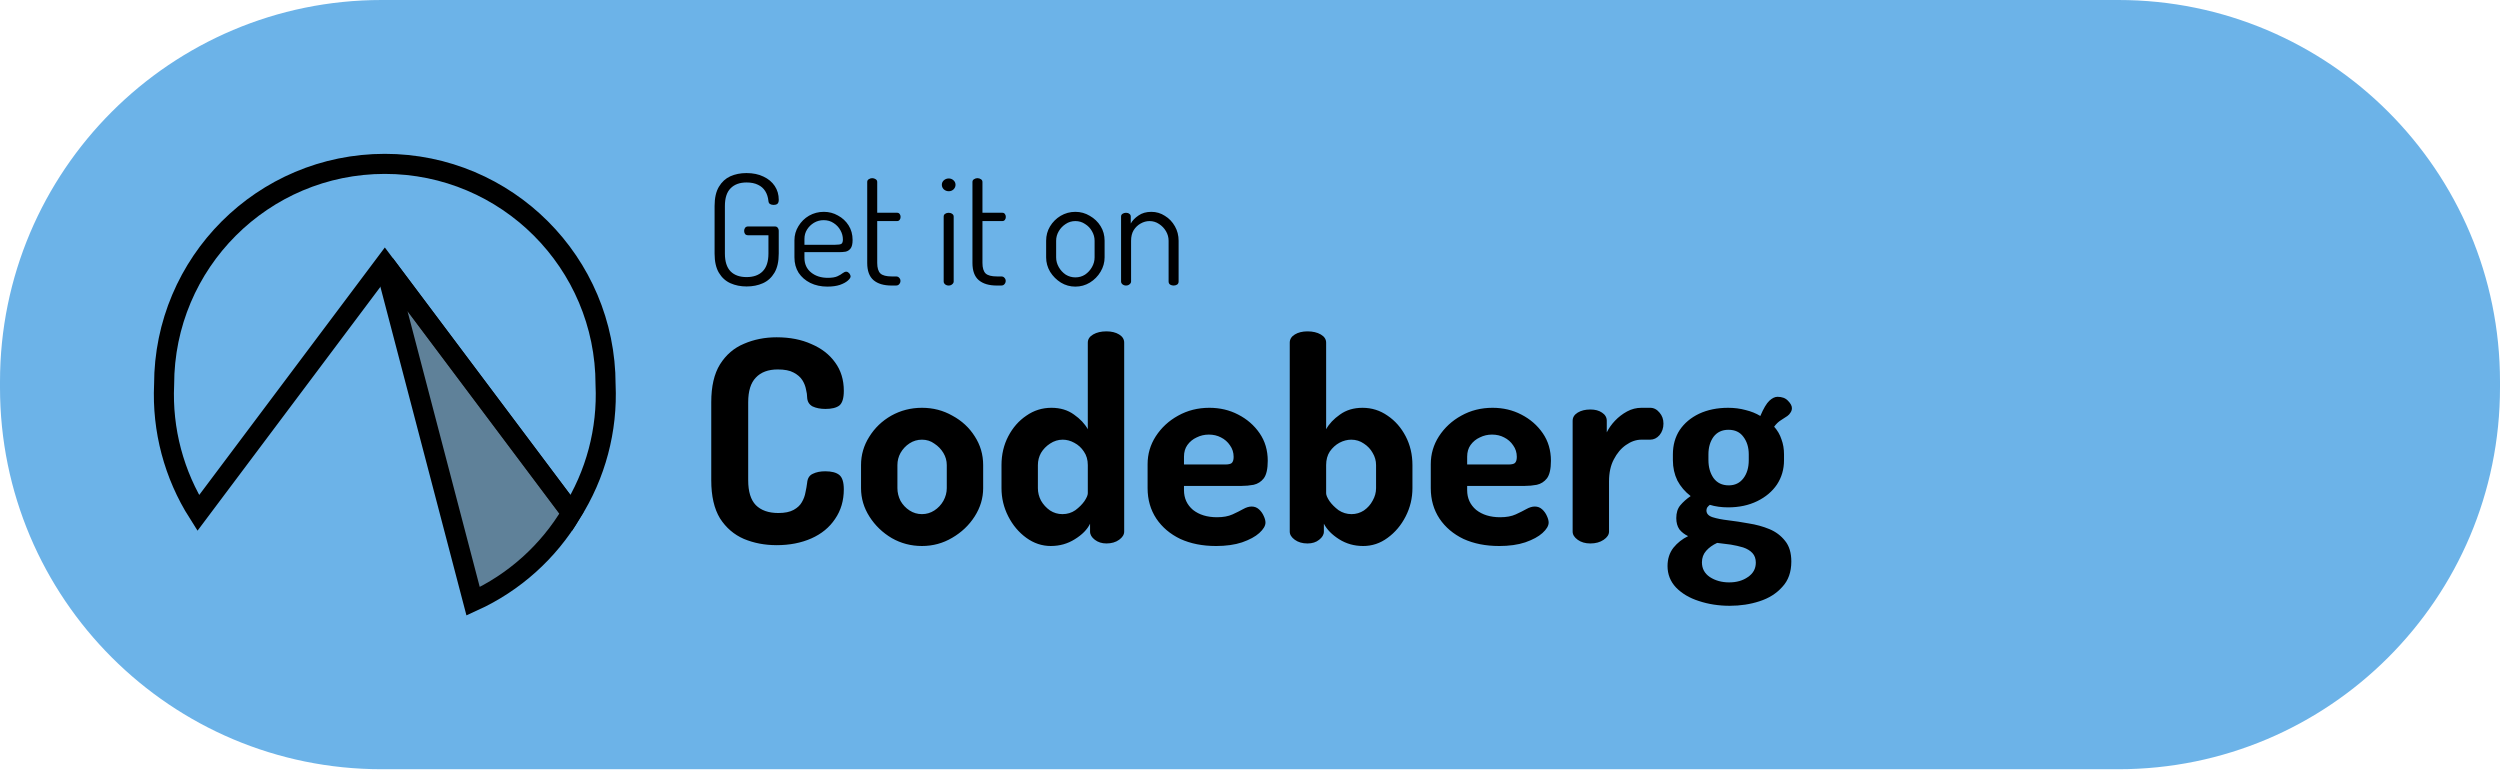
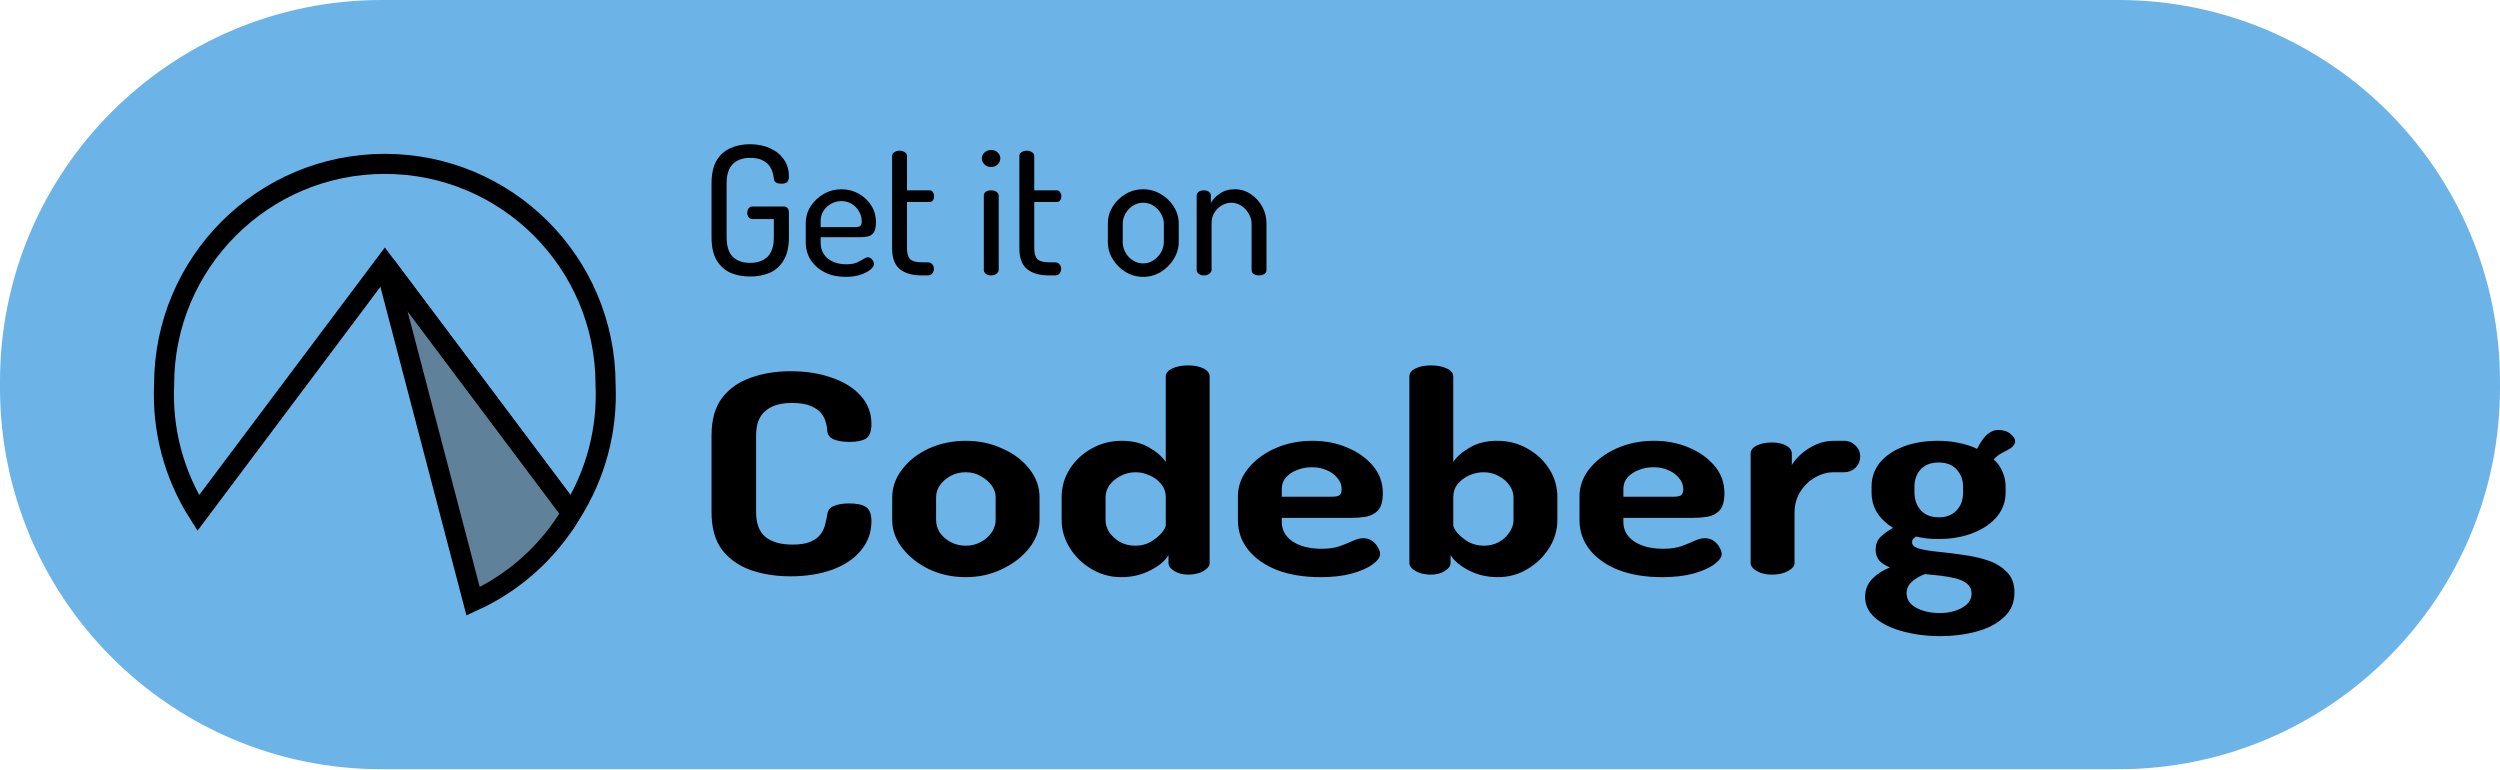
<svg xmlns="http://www.w3.org/2000/svg" width="260" height="80" viewBox="0 0 260 80" fill="none" version="1.1" id="svg4">
  <defs id="defs4">
    <rect x="78.556" y="21.772" width="163.584" height="37.66" id="rect5" />
    <rect x="82.675" y="15.593" width="160.642" height="54.136" id="rect4" />
    <rect x="545.271" y="129.386" width="170.54" height="37.73" id="rect5878" />
    <rect x="79.48" y="243.986" width="98.107" height="19.632" id="rect5297" />
+     <rect x="545.271" y="129.386" width="132.631" height="41.711" id="rect5878-3" />
+     <rect x="79.48" y="243.986" width="97.837" height="25.86" id="rect5297-6" />
  </defs>
  <rect width="260" height="80" rx="39.695" fill="#1D5128" id="rect" style="fill:#6cb3e8;fill-opacity:1;stroke-width:1.992" x="0" y="0" />
-   <path style="font-weight:bold;font-size:29.381px;line-height:1.25;font-family:Dosis;-inkscape-font-specification:'Dosis Bold';white-space:pre;fill:#000000" d="m 553.586,157.107 q -1.822,0 -3.379,-0.646 -1.557,-0.676 -2.497,-2.145 -0.911,-1.498 -0.911,-3.966 v -8.138 q 0,-2.468 0.911,-3.937 0.94,-1.498 2.497,-2.145 1.557,-0.676 3.408,-0.676 2.057,0 3.614,0.705 1.587,0.676 2.468,1.91 0.911,1.234 0.911,2.967 0,1.146 -0.47,1.528 -0.47,0.353 -1.44,0.353 -0.793,0 -1.352,-0.264 -0.529,-0.294 -0.558,-0.94 0,-0.353 -0.118,-0.823 -0.088,-0.499 -0.382,-0.97 -0.294,-0.47 -0.911,-0.793 -0.588,-0.323 -1.645,-0.323 -1.498,0 -2.292,0.852 -0.793,0.823 -0.793,2.556 v 8.138 q 0,1.763 0.793,2.586 0.823,0.823 2.35,0.823 0.999,0 1.587,-0.323 0.588,-0.323 0.852,-0.793 0.294,-0.499 0.382,-1.028 0.118,-0.529 0.176,-0.999 0.059,-0.705 0.588,-0.94 0.529,-0.264 1.293,-0.264 0.999,0 1.469,0.382 0.47,0.382 0.47,1.498 0,1.763 -0.911,3.085 -0.881,1.322 -2.468,2.027 -1.587,0.705 -3.643,0.705 z m 15.161,0.088 q -1.704,0 -3.144,-0.823 -1.44,-0.852 -2.321,-2.233 -0.881,-1.381 -0.881,-2.967 v -2.409 q 0,-1.587 0.852,-2.938 0.852,-1.381 2.292,-2.204 1.469,-0.823 3.203,-0.823 1.733,0 3.173,0.823 1.469,0.793 2.321,2.145 0.881,1.352 0.881,2.997 v 2.409 q 0,1.557 -0.881,2.938 -0.881,1.381 -2.35,2.233 -1.44,0.852 -3.144,0.852 z m 0,-3.32 q 0.705,0 1.293,-0.382 0.588,-0.382 0.94,-0.999 0.353,-0.646 0.353,-1.322 v -2.409 q 0,-0.676 -0.353,-1.263 -0.353,-0.588 -0.94,-0.97 -0.558,-0.411 -1.293,-0.411 -0.705,0 -1.293,0.382 -0.588,0.382 -0.94,0.999 -0.323,0.588 -0.323,1.263 v 2.409 q 0,0.676 0.323,1.322 0.353,0.617 0.94,0.999 0.588,0.382 1.293,0.382 z m 13.427,3.32 q -1.381,0 -2.556,-0.852 -1.175,-0.852 -1.88,-2.233 -0.705,-1.381 -0.705,-2.938 v -2.409 q 0,-1.645 0.705,-2.997 0.705,-1.352 1.88,-2.145 1.175,-0.823 2.615,-0.823 1.381,0 2.35,0.705 0.97,0.676 1.44,1.528 v -9.02 q 0,-0.529 0.558,-0.852 0.558,-0.323 1.381,-0.323 0.793,0 1.322,0.323 0.529,0.323 0.529,0.852 v 19.685 q 0,0.47 -0.529,0.852 -0.529,0.382 -1.322,0.382 -0.705,0 -1.205,-0.382 -0.499,-0.382 -0.499,-0.852 v -0.823 q -0.441,0.911 -1.587,1.616 -1.116,0.705 -2.497,0.705 z m 1.205,-3.32 q 0.764,0 1.352,-0.411 0.588,-0.441 0.94,-0.94 0.353,-0.529 0.353,-0.823 v -2.938 q 0,-0.823 -0.411,-1.41 -0.382,-0.588 -0.999,-0.911 -0.588,-0.323 -1.205,-0.323 -0.705,0 -1.322,0.411 -0.588,0.382 -0.94,0.97 -0.323,0.588 -0.323,1.263 v 2.409 q 0,0.676 0.323,1.293 0.353,0.617 0.94,1.028 0.588,0.382 1.293,0.382 z m 15.983,3.32 q -2.086,0 -3.702,-0.735 -1.587,-0.764 -2.497,-2.115 -0.911,-1.381 -0.911,-3.173 v -2.497 q 0,-1.587 0.852,-2.909 0.881,-1.352 2.321,-2.145 1.469,-0.823 3.261,-0.823 1.645,0 2.997,0.705 1.381,0.705 2.233,1.939 0.852,1.234 0.852,2.879 0,1.263 -0.411,1.822 -0.411,0.529 -1.058,0.676 -0.617,0.118 -1.293,0.118 h -5.964 v 0.441 q 0,1.263 0.94,2.057 0.97,0.764 2.497,0.764 0.97,0 1.616,-0.294 0.646,-0.294 1.116,-0.558 0.47,-0.264 0.881,-0.264 0.441,0 0.764,0.294 0.323,0.294 0.499,0.705 0.176,0.382 0.176,0.676 0,0.499 -0.646,1.087 -0.617,0.558 -1.792,0.97 -1.146,0.382 -2.732,0.382 z m -3.32,-8.491 h 4.29 q 0.499,0 0.676,-0.147 0.206,-0.176 0.206,-0.646 0,-0.676 -0.382,-1.205 -0.353,-0.529 -0.94,-0.823 -0.558,-0.294 -1.263,-0.294 -0.676,0 -1.263,0.294 -0.588,0.264 -0.97,0.793 -0.353,0.499 -0.353,1.205 z m 18.657,8.491 q -1.381,0 -2.497,-0.705 -1.116,-0.705 -1.587,-1.616 v 0.823 q 0,0.47 -0.499,0.852 -0.47,0.382 -1.205,0.382 -0.793,0 -1.322,-0.382 -0.529,-0.382 -0.529,-0.852 v -19.685 q 0,-0.529 0.529,-0.852 0.529,-0.323 1.322,-0.323 0.823,0 1.381,0.323 0.558,0.323 0.558,0.852 v 9.02 q 0.47,-0.852 1.44,-1.528 0.97,-0.705 2.35,-0.705 1.44,0 2.615,0.823 1.175,0.793 1.88,2.145 0.705,1.352 0.705,2.997 v 2.409 q 0,1.557 -0.705,2.938 -0.705,1.381 -1.88,2.233 -1.146,0.852 -2.556,0.852 z m -1.205,-3.32 q 0.705,0 1.293,-0.382 0.588,-0.411 0.911,-1.028 0.353,-0.617 0.353,-1.293 v -2.409 q 0,-0.676 -0.353,-1.263 -0.323,-0.588 -0.911,-0.97 -0.588,-0.411 -1.322,-0.411 -0.617,0 -1.234,0.323 -0.588,0.323 -0.999,0.911 -0.382,0.588 -0.382,1.41 v 2.938 q 0,0.294 0.353,0.823 0.353,0.499 0.94,0.94 0.617,0.411 1.352,0.411 z m 15.366,3.32 q -2.086,0 -3.702,-0.735 -1.587,-0.764 -2.497,-2.115 -0.911,-1.381 -0.911,-3.173 v -2.497 q 0,-1.587 0.852,-2.909 0.881,-1.352 2.321,-2.145 1.469,-0.823 3.261,-0.823 1.645,0 2.997,0.705 1.381,0.705 2.233,1.939 0.852,1.234 0.852,2.879 0,1.263 -0.411,1.822 -0.411,0.529 -1.058,0.676 -0.617,0.118 -1.293,0.118 h -5.964 v 0.441 q 0,1.263 0.94,2.057 0.97,0.764 2.497,0.764 0.97,0 1.616,-0.294 0.646,-0.294 1.116,-0.558 0.47,-0.264 0.881,-0.264 0.441,0 0.764,0.294 0.323,0.294 0.499,0.705 0.176,0.382 0.176,0.676 0,0.499 -0.646,1.087 -0.617,0.558 -1.792,0.97 -1.146,0.382 -2.732,0.382 z m -3.32,-8.491 h 4.29 q 0.499,0 0.676,-0.147 0.206,-0.176 0.206,-0.646 0,-0.676 -0.382,-1.205 -0.353,-0.529 -0.94,-0.823 -0.558,-0.294 -1.263,-0.294 -0.676,0 -1.263,0.294 -0.588,0.264 -0.97,0.793 -0.353,0.499 -0.353,1.205 z m 12.839,8.227 q -0.793,0 -1.322,-0.382 -0.529,-0.382 -0.529,-0.852 v -11.547 q 0,-0.529 0.529,-0.852 0.529,-0.323 1.322,-0.323 0.735,0 1.205,0.323 0.499,0.323 0.499,0.852 v 1.205 q 0.323,-0.646 0.852,-1.205 0.558,-0.588 1.263,-0.97 0.705,-0.382 1.498,-0.382 h 0.911 q 0.558,0 0.97,0.499 0.411,0.47 0.411,1.146 0,0.705 -0.411,1.205 -0.411,0.47 -0.97,0.47 h -0.911 q -0.823,0 -1.616,0.558 -0.764,0.529 -1.263,1.498 -0.499,0.94 -0.499,2.292 v 5.23 q 0,0.47 -0.558,0.852 -0.558,0.382 -1.381,0.382 z m 14.527,6.493 q -1.733,0 -3.232,-0.499 -1.469,-0.47 -2.38,-1.41 -0.881,-0.94 -0.881,-2.233 0,-1.116 0.617,-1.91 0.617,-0.764 1.528,-1.205 -0.558,-0.264 -0.911,-0.705 -0.323,-0.47 -0.323,-1.175 0,-0.823 0.411,-1.322 0.441,-0.529 1.087,-0.97 -0.881,-0.676 -1.381,-1.616 -0.47,-0.97 -0.47,-2.115 v -0.617 q 0,-1.44 0.705,-2.527 0.735,-1.087 2.027,-1.704 1.322,-0.617 3.026,-0.617 0.97,0 1.822,0.235 0.852,0.206 1.528,0.617 0.499,-1.175 0.94,-1.587 0.441,-0.411 0.852,-0.411 0.705,0 1.087,0.411 0.411,0.411 0.411,0.764 0,0.264 -0.147,0.47 -0.118,0.206 -0.323,0.353 -0.294,0.176 -0.676,0.441 -0.382,0.235 -0.705,0.676 0.529,0.588 0.764,1.322 0.264,0.705 0.264,1.557 v 0.617 q 0,1.41 -0.735,2.527 -0.735,1.087 -2.057,1.733 -1.322,0.646 -3.026,0.646 -1.058,0 -1.91,-0.264 -0.147,0.118 -0.264,0.264 -0.088,0.147 -0.088,0.323 0,0.499 0.646,0.705 0.646,0.206 1.645,0.323 0.999,0.118 2.115,0.323 1.146,0.176 2.145,0.588 0.999,0.411 1.645,1.234 0.646,0.793 0.646,2.145 0,1.645 -0.94,2.644 -0.911,1.028 -2.38,1.498 -1.44,0.47 -3.085,0.47 z m -0.059,-2.439 q 1.146,0 1.939,-0.558 0.823,-0.558 0.823,-1.498 0,-0.617 -0.353,-0.999 -0.353,-0.382 -0.97,-0.588 -0.588,-0.176 -1.293,-0.294 -0.705,-0.088 -1.41,-0.176 -0.705,0.323 -1.146,0.823 -0.441,0.499 -0.441,1.205 0,0.97 0.823,1.528 0.852,0.558 2.027,0.558 z m -0.059,-10.107 q 0.97,0 1.528,-0.735 0.558,-0.735 0.558,-1.88 v -0.617 q 0,-1.087 -0.558,-1.822 -0.529,-0.735 -1.557,-0.735 -0.999,0 -1.557,0.735 -0.529,0.735 -0.529,1.822 v 0.588 q 0,1.116 0.529,1.88 0.558,0.764 1.587,0.764 z" id="text5876" transform="matrix(0.9983861,0,0,0.9983861,-471.9461,-100.1572)" aria-label="Codeberg" />
-   <path style="font-size:16.026px;line-height:1.25;font-family:Dosis;-inkscape-font-specification:Dosis;white-space:pre;fill:#000000" d="m 83.904,259.107 q -0.93,0 -1.683,-0.337 -0.753,-0.337 -1.202,-1.09 -0.449,-0.753 -0.449,-2.003 v -4.952 q 0,-1.25 0.449,-2.003 0.449,-0.753 1.186,-1.09 0.753,-0.337 1.683,-0.337 1.026,0 1.779,0.369 0.753,0.353 1.17,0.978 0.417,0.625 0.417,1.442 0,0.288 -0.144,0.417 -0.144,0.112 -0.385,0.112 -0.224,0 -0.385,-0.096 -0.144,-0.096 -0.16,-0.304 -0.064,-0.609 -0.337,-1.042 -0.272,-0.433 -0.753,-0.657 -0.481,-0.24 -1.186,-0.24 -1.074,0 -1.667,0.609 -0.593,0.593 -0.593,1.843 v 4.952 q 0,1.25 0.593,1.859 0.593,0.593 1.667,0.593 1.074,0 1.667,-0.593 0.609,-0.609 0.609,-1.859 v -1.907 H 84.048 q -0.192,0 -0.304,-0.128 -0.096,-0.144 -0.096,-0.321 0,-0.176 0.096,-0.321 0.112,-0.144 0.304,-0.144 h 2.805 q 0.192,0 0.288,0.128 0.112,0.128 0.112,0.304 v 2.388 q 0,1.25 -0.449,2.003 -0.449,0.753 -1.202,1.09 -0.753,0.337 -1.699,0.337 z m 8.43,0.016 q -1.01,0 -1.795,-0.385 -0.769,-0.385 -1.218,-1.058 -0.433,-0.689 -0.433,-1.603 v -1.779 q 0,-0.801 0.417,-1.474 0.417,-0.689 1.106,-1.09 0.705,-0.401 1.538,-0.401 0.801,0 1.474,0.385 0.689,0.369 1.106,1.026 0.417,0.657 0.417,1.522 0,0.609 -0.208,0.881 -0.208,0.272 -0.529,0.337 -0.304,0.048 -0.657,0.048 h -3.622 v 0.593 q 0,0.962 0.689,1.522 0.689,0.561 1.747,0.561 0.641,0 0.994,-0.16 0.353,-0.16 0.545,-0.321 0.208,-0.16 0.385,-0.16 0.128,0 0.224,0.096 0.112,0.08 0.16,0.192 0.064,0.112 0.064,0.208 0,0.176 -0.288,0.433 -0.288,0.256 -0.833,0.449 -0.545,0.176 -1.282,0.176 z m -2.404,-4.359 h 3.205 q 0.481,0 0.641,-0.096 0.16,-0.112 0.16,-0.449 0,-0.513 -0.256,-0.962 -0.256,-0.465 -0.705,-0.753 -0.449,-0.304 -1.042,-0.304 -0.545,0 -1.01,0.272 -0.449,0.272 -0.721,0.705 -0.272,0.433 -0.272,0.978 z m 9.087,4.247 q -1.234,0 -1.891,-0.561 -0.657,-0.561 -0.657,-1.795 v -8.43 q 0,-0.192 0.16,-0.288 0.176,-0.112 0.353,-0.112 0.208,0 0.369,0.112 0.16,0.096 0.16,0.288 v 3.205 h 2.083 q 0.16,0 0.256,0.128 0.096,0.128 0.096,0.304 0,0.176 -0.096,0.304 -0.096,0.128 -0.256,0.128 h -2.083 v 4.359 q 0,0.785 0.337,1.106 0.337,0.304 1.17,0.304 h 0.449 q 0.224,0 0.337,0.144 0.128,0.128 0.128,0.321 0,0.192 -0.128,0.337 -0.112,0.144 -0.337,0.144 z m 5.946,-9.824 q -0.288,0 -0.513,-0.192 -0.208,-0.208 -0.208,-0.481 0,-0.272 0.208,-0.465 0.224,-0.192 0.513,-0.192 0.288,0 0.497,0.192 0.208,0.192 0.208,0.465 0,0.272 -0.208,0.481 -0.208,0.192 -0.497,0.192 z m -0.016,9.824 q -0.208,0 -0.369,-0.128 -0.144,-0.128 -0.144,-0.288 v -6.763 q 0,-0.192 0.144,-0.288 0.16,-0.112 0.369,-0.112 0.224,0 0.369,0.112 0.16,0.096 0.16,0.288 v 6.763 q 0,0.16 -0.16,0.288 -0.144,0.128 -0.369,0.128 z m 5.032,0 q -1.234,0 -1.891,-0.561 -0.657,-0.561 -0.657,-1.795 v -8.43 q 0,-0.192 0.16,-0.288 0.176,-0.112 0.353,-0.112 0.208,0 0.369,0.112 0.16,0.096 0.16,0.288 v 3.205 h 2.083 q 0.16,0 0.256,0.128 0.096,0.128 0.096,0.304 0,0.176 -0.096,0.304 -0.096,0.128 -0.256,0.128 h -2.083 v 4.359 q 0,0.785 0.337,1.106 0.337,0.304 1.17,0.304 h 0.449 q 0.224,0 0.337,0.144 0.128,0.128 0.128,0.321 0,0.192 -0.128,0.337 -0.112,0.144 -0.337,0.144 z m 8.173,0.112 q -0.817,0 -1.506,-0.417 -0.689,-0.433 -1.122,-1.122 -0.417,-0.705 -0.417,-1.506 v -1.731 q 0,-0.817 0.401,-1.49 0.417,-0.689 1.106,-1.106 0.705,-0.417 1.538,-0.417 0.817,0 1.506,0.417 0.705,0.401 1.122,1.074 0.417,0.673 0.417,1.522 v 1.731 q 0,0.785 -0.417,1.49 -0.417,0.705 -1.122,1.138 -0.689,0.417 -1.506,0.417 z m 0,-0.962 q 0.561,0 1.01,-0.288 0.449,-0.304 0.721,-0.785 0.272,-0.481 0.272,-1.01 v -1.731 q 0,-0.529 -0.272,-0.994 -0.256,-0.465 -0.721,-0.753 -0.449,-0.304 -1.01,-0.304 -0.561,0 -1.01,0.304 -0.449,0.288 -0.721,0.753 -0.272,0.465 -0.272,0.994 v 1.731 q 0,0.529 0.272,1.01 0.272,0.481 0.721,0.785 0.465,0.288 1.01,0.288 z m 5.273,0.849 q -0.208,0 -0.369,-0.128 -0.144,-0.128 -0.144,-0.288 v -6.763 q 0,-0.192 0.144,-0.288 0.16,-0.112 0.369,-0.112 0.208,0 0.353,0.112 0.144,0.096 0.144,0.288 v 0.721 q 0.256,-0.465 0.801,-0.833 0.545,-0.385 1.346,-0.385 0.769,0 1.41,0.417 0.657,0.401 1.042,1.09 0.385,0.673 0.385,1.506 v 4.247 q 0,0.208 -0.16,0.321 -0.16,0.096 -0.369,0.096 -0.176,0 -0.353,-0.096 -0.16,-0.112 -0.16,-0.321 v -4.247 q 0,-0.529 -0.272,-0.994 -0.272,-0.465 -0.721,-0.753 -0.449,-0.304 -0.994,-0.304 -0.481,0 -0.929,0.256 -0.433,0.24 -0.721,0.689 -0.272,0.449 -0.272,1.106 v 4.247 q 0,0.16 -0.16,0.288 -0.144,0.128 -0.369,0.128 z" id="text5295" transform="matrix(0.9983861,0,0,0.9983861,-6.122881,-228.8966)" aria-label="Get it on" />
  <g id="g1" transform="matrix(2.086833,0,0,2.086833,-26.58226,-22.6029)" style="stroke:#000000;stroke-opacity:1">
    <path fill="#aaaaaa" d="m 31.917,18.998 a 11,11 0 0 0 -11,11 11,11 0 0 0 1.7,6.4 l 9.3,-12.4 9.3,12.4 a 11,11 0 0 0 1.7,-6.4 11,11 0 0 0 -11,-11 z" id="path1" style="fill:none;stroke:#000000;stroke-opacity:1" />
    <path fill="#555555" d="m 41.217,36.398 -9.3,-12.4 4.4,16.8 a 11,11 0 0 0 4.9,-4.4 z" id="path2" style="fill:#555555;fill-opacity:0.533;stroke:#000000;stroke-opacity:1" />
  </g>
+   <path style="font-weight:bold;font-size:27.971px;line-height:1.25;font-family:Dosis;-inkscape-font-specification:'Dosis Bold';white-space:pre;fill:#000000;stroke-width:1.144" d="m 82.174,59.936 q -2.194,0 -4.069,-0.637 -1.875,-0.666 -3.008,-2.113 Q 74,55.71 74,53.28 v -8.016 q 0,-2.431 1.097,-3.878 1.132,-1.476 3.008,-2.113 1.875,-0.666 4.105,-0.666 2.477,0 4.352,0.695 1.911,0.666 2.972,1.881 1.097,1.215 1.097,2.923 0,1.129 -0.566,1.505 -0.566,0.347 -1.734,0.347 -0.955,0 -1.628,-0.26 -0.637,-0.289 -0.672,-0.926 0,-0.347 -0.142,-0.81 -0.106,-0.492 -0.46,-0.955 -0.354,-0.463 -1.097,-0.781 -0.708,-0.318 -1.982,-0.318 -1.805,0 -2.76,0.839 -0.955,0.81 -0.955,2.518 v 8.016 q 0,1.736 0.955,2.547 0.991,0.81 2.831,0.81 1.203,0 1.911,-0.318 0.708,-0.318 1.026,-0.781 0.354,-0.492 0.46,-1.013 0.142,-0.521 0.212,-0.984 0.071,-0.695 0.708,-0.926 0.637,-0.26 1.557,-0.26 1.203,0 1.769,0.376 0.566,0.376 0.566,1.476 0,1.736 -1.097,3.039 -1.062,1.302 -2.972,1.997 -1.911,0.695 -4.388,0.695 z m 18.259,0.087 q -2.052,0 -3.786,-0.81 -1.734,-0.839 -2.795,-2.199 -1.062,-1.36 -1.062,-2.923 v -2.373 q 0,-1.563 1.026,-2.894 1.026,-1.36 2.76,-2.17 1.769,-0.81 3.857,-0.81 2.088,0 3.822,0.81 1.769,0.781 2.795,2.113 1.062,1.331 1.062,2.952 v 2.373 q 0,1.534 -1.062,2.894 -1.062,1.36 -2.831,2.199 -1.734,0.839 -3.786,0.839 z m 0,-3.27 q 0.849,0 1.557,-0.376 0.708,-0.376 1.132,-0.984 0.425,-0.637 0.425,-1.302 v -2.373 q 0,-0.666 -0.425,-1.244 -0.425,-0.579 -1.132,-0.955 -0.672,-0.405 -1.557,-0.405 -0.849,0 -1.557,0.376 -0.708,0.376 -1.132,0.984 -0.389,0.579 -0.389,1.244 v 2.373 q 0,0.666 0.389,1.302 0.425,0.608 1.132,0.984 0.708,0.376 1.557,0.376 z m 16.171,3.27 q -1.663,0 -3.079,-0.839 -1.415,-0.839 -2.265,-2.199 -0.849,-1.36 -0.849,-2.894 v -2.373 q 0,-1.621 0.849,-2.952 0.849,-1.331 2.265,-2.113 1.415,-0.81 3.149,-0.81 1.663,0 2.831,0.695 1.168,0.666 1.734,1.505 v -8.884 q 0,-0.521 0.672,-0.839 0.672,-0.318 1.663,-0.318 0.955,0 1.592,0.318 0.637,0.318 0.637,0.839 V 58.546 q 0,0.463 -0.637,0.839 -0.637,0.376 -1.592,0.376 -0.849,0 -1.451,-0.376 -0.602,-0.376 -0.602,-0.839 v -0.81 q -0.531,0.897 -1.911,1.592 -1.345,0.695 -3.008,0.695 z m 1.451,-3.27 q 0.92,0 1.628,-0.405 0.708,-0.434 1.132,-0.926 0.425,-0.521 0.425,-0.81 v -2.894 q 0,-0.81 -0.495,-1.389 -0.46,-0.579 -1.203,-0.897 -0.708,-0.318 -1.451,-0.318 -0.849,0 -1.592,0.405 -0.708,0.376 -1.132,0.955 -0.389,0.579 -0.389,1.244 v 2.373 q 0,0.666 0.389,1.273 0.425,0.608 1.132,1.013 0.708,0.376 1.557,0.376 z m 19.25,3.27 q -2.512,0 -4.459,-0.723 -1.911,-0.752 -3.008,-2.084 -1.097,-1.36 -1.097,-3.125 v -2.46 q 0,-1.563 1.026,-2.865 1.062,-1.331 2.795,-2.113 1.769,-0.81 3.928,-0.81 1.982,0 3.609,0.695 1.663,0.695 2.689,1.91 1.026,1.215 1.026,2.836 0,1.244 -0.495,1.794 -0.495,0.521 -1.274,0.666 -0.743,0.116 -1.557,0.116 h -7.183 v 0.434 q 0,1.244 1.132,2.026 1.168,0.752 3.008,0.752 1.168,0 1.946,-0.289 0.778,-0.289 1.345,-0.55 0.566,-0.26 1.062,-0.26 0.531,0 0.92,0.289 0.389,0.289 0.602,0.695 0.212,0.376 0.212,0.666 0,0.492 -0.778,1.071 -0.743,0.55 -2.158,0.955 -1.38,0.376 -3.291,0.376 z m -3.999,-8.363 h 5.166 q 0.602,0 0.814,-0.145 0.248,-0.174 0.248,-0.637 0,-0.666 -0.46,-1.186 -0.425,-0.521 -1.132,-0.81 -0.672,-0.289 -1.522,-0.289 -0.814,0 -1.522,0.289 -0.708,0.26 -1.168,0.781 -0.425,0.492 -0.425,1.186 z m 22.47,8.363 q -1.663,0 -3.008,-0.695 -1.345,-0.695 -1.911,-1.592 v 0.81 q 0,0.463 -0.602,0.839 -0.566,0.376 -1.451,0.376 -0.955,0 -1.592,-0.376 -0.637,-0.376 -0.637,-0.839 V 39.158 q 0,-0.521 0.637,-0.839 0.637,-0.318 1.592,-0.318 0.991,0 1.663,0.318 0.672,0.318 0.672,0.839 v 8.884 q 0.566,-0.839 1.734,-1.505 1.168,-0.695 2.831,-0.695 1.734,0 3.149,0.81 1.415,0.781 2.265,2.113 0.849,1.331 0.849,2.952 v 2.373 q 0,1.534 -0.849,2.894 -0.849,1.36 -2.265,2.199 -1.38,0.839 -3.079,0.839 z m -1.451,-3.27 q 0.849,0 1.557,-0.376 0.708,-0.405 1.097,-1.013 0.425,-0.608 0.425,-1.273 v -2.373 q 0,-0.666 -0.425,-1.244 -0.389,-0.579 -1.097,-0.955 -0.708,-0.405 -1.592,-0.405 -0.743,0 -1.486,0.318 -0.708,0.318 -1.203,0.897 -0.46,0.579 -0.46,1.389 v 2.894 q 0,0.289 0.425,0.81 0.425,0.492 1.132,0.926 0.743,0.405 1.628,0.405 z m 18.506,3.27 q -2.512,0 -4.459,-0.723 -1.911,-0.752 -3.008,-2.084 -1.097,-1.36 -1.097,-3.125 v -2.46 q 0,-1.563 1.026,-2.865 1.062,-1.331 2.795,-2.113 1.769,-0.81 3.928,-0.81 1.982,0 3.609,0.695 1.663,0.695 2.689,1.91 1.026,1.215 1.026,2.836 0,1.244 -0.495,1.794 -0.495,0.521 -1.274,0.666 -0.743,0.116 -1.557,0.116 h -7.183 v 0.434 q 0,1.244 1.132,2.026 1.168,0.752 3.008,0.752 1.168,0 1.946,-0.289 0.778,-0.289 1.345,-0.55 0.566,-0.26 1.062,-0.26 0.531,0 0.92,0.289 0.389,0.289 0.602,0.695 0.212,0.376 0.212,0.666 0,0.492 -0.778,1.071 -0.743,0.55 -2.159,0.955 -1.38,0.376 -3.291,0.376 z m -3.999,-8.363 h 5.166 q 0.602,0 0.814,-0.145 0.248,-0.174 0.248,-0.637 0,-0.666 -0.46,-1.186 -0.425,-0.521 -1.132,-0.81 -0.672,-0.289 -1.522,-0.289 -0.814,0 -1.522,0.289 -0.708,0.26 -1.168,0.781 -0.425,0.492 -0.425,1.186 z m 15.463,8.103 q -0.955,0 -1.592,-0.376 -0.637,-0.376 -0.637,-0.839 V 47.174 q 0,-0.521 0.637,-0.839 0.637,-0.318 1.592,-0.318 0.885,0 1.451,0.318 0.602,0.318 0.602,0.839 v 1.186 q 0.389,-0.637 1.026,-1.186 0.672,-0.579 1.522,-0.955 0.849,-0.376 1.805,-0.376 h 1.097 q 0.672,0 1.168,0.492 0.495,0.463 0.495,1.129 0,0.695 -0.495,1.186 -0.495,0.463 -1.168,0.463 h -1.097 q -0.991,0 -1.946,0.55 -0.92,0.521 -1.522,1.476 -0.602,0.926 -0.602,2.257 v 5.151 q 0,0.463 -0.672,0.839 -0.672,0.376 -1.663,0.376 z m 17.496,6.395 q -2.088,0 -3.892,-0.492 -1.769,-0.463 -2.866,-1.389 -1.062,-0.926 -1.062,-2.199 0,-1.1 0.743,-1.881 0.743,-0.752 1.84,-1.186 -0.672,-0.26 -1.097,-0.695 -0.389,-0.463 -0.389,-1.158 0,-0.81 0.495,-1.302 0.531,-0.521 1.309,-0.955 -1.062,-0.666 -1.663,-1.592 -0.566,-0.955 -0.566,-2.084 v -0.608 q 0,-1.418 0.849,-2.489 0.885,-1.071 2.442,-1.678 1.592,-0.608 3.645,-0.608 1.168,0 2.194,0.232 1.026,0.203 1.84,0.608 0.602,-1.158 1.132,-1.563 0.531,-0.405 1.026,-0.405 0.849,0 1.309,0.405 0.495,0.405 0.495,0.752 0,0.26 -0.177,0.463 -0.142,0.203 -0.389,0.347 -0.354,0.174 -0.814,0.434 -0.46,0.232 -0.849,0.666 0.637,0.579 0.92,1.302 0.318,0.695 0.318,1.534 v 0.608 q 0,1.389 -0.885,2.489 -0.885,1.071 -2.477,1.707 -1.592,0.637 -3.645,0.637 -1.274,0 -2.3,-0.26 -0.177,0.116 -0.318,0.26 -0.106,0.145 -0.106,0.318 0,0.492 0.778,0.695 0.778,0.203 1.982,0.318 1.203,0.116 2.548,0.318 1.38,0.174 2.583,0.579 1.203,0.405 1.982,1.215 0.778,0.781 0.778,2.113 0,1.621 -1.132,2.604 -1.097,1.013 -2.866,1.476 -1.734,0.463 -3.715,0.463 z m -0.071,-2.402 q 1.38,0 2.335,-0.55 0.991,-0.55 0.991,-1.476 0,-0.608 -0.425,-0.984 -0.425,-0.376 -1.168,-0.579 -0.708,-0.174 -1.557,-0.289 -0.849,-0.087 -1.698,-0.174 -0.849,0.318 -1.38,0.81 -0.531,0.492 -0.531,1.186 0,0.955 0.991,1.505 1.026,0.55 2.442,0.55 z m -0.071,-9.955 q 1.168,0 1.84,-0.723 0.672,-0.723 0.672,-1.852 v -0.608 q 0,-1.071 -0.672,-1.794 -0.637,-0.723 -1.875,-0.723 -1.203,0 -1.875,0.723 -0.637,0.723 -0.637,1.794 v 0.579 q 0,1.1 0.637,1.852 0.672,0.752 1.911,0.752 z" id="text5876" aria-label="Codeberg" />
+   <path style="font-weight:500;font-size:18.518px;line-height:1.25;font-family:Dosis;-inkscape-font-specification:'Dosis Medium';white-space:pre;fill:#000000;stroke-width:1.008" d="m 78.013,28.757 q -1.139,0 -2.053,-0.392 Q 75.064,27.955 74.523,27.059 74,26.163 74,24.688 v -5.619 q 0,-1.475 0.523,-2.371 0.541,-0.896 1.437,-1.288 0.915,-0.411 2.016,-0.411 1.232,0 2.128,0.429 0.915,0.411 1.419,1.157 0.523,0.747 0.523,1.755 0,0.448 -0.205,0.616 -0.205,0.149 -0.579,0.149 -0.317,0 -0.541,-0.112 -0.224,-0.131 -0.243,-0.429 -0.075,-0.653 -0.336,-1.12 -0.261,-0.485 -0.784,-0.747 -0.523,-0.28 -1.344,-0.28 -1.157,0 -1.811,0.653 -0.635,0.635 -0.635,1.997 v 5.619 q 0,1.363 0.635,2.016 0.653,0.635 1.811,0.635 1.157,0 1.811,-0.635 0.653,-0.653 0.653,-2.016 v -1.904 h -2.221 q -0.261,0 -0.411,-0.205 -0.131,-0.205 -0.131,-0.448 0,-0.243 0.131,-0.448 0.149,-0.205 0.411,-0.205 h 3.248 q 0.261,0 0.392,0.168 0.149,0.168 0.149,0.411 v 2.632 q 0,1.475 -0.541,2.371 -0.523,0.896 -1.437,1.307 -0.915,0.392 -2.053,0.392 z m 9.949,0.037 q -1.213,0 -2.147,-0.448 -0.933,-0.467 -1.475,-1.269 -0.541,-0.821 -0.541,-1.904 v -1.96 q 0,-0.952 0.504,-1.755 0.523,-0.803 1.363,-1.288 0.84,-0.485 1.848,-0.485 0.971,0 1.773,0.448 0.821,0.448 1.307,1.213 0.504,0.765 0.504,1.773 0,0.747 -0.243,1.083 -0.243,0.317 -0.616,0.392 -0.373,0.075 -0.784,0.075 h -4.107 v 0.56 q 0,1.045 0.747,1.661 0.747,0.597 1.923,0.597 0.691,0 1.101,-0.187 0.411,-0.187 0.672,-0.355 0.261,-0.187 0.467,-0.187 0.205,0 0.336,0.131 0.149,0.112 0.224,0.28 0.075,0.168 0.075,0.299 0,0.243 -0.355,0.56 -0.355,0.299 -1.027,0.541 -0.653,0.224 -1.549,0.224 z m -2.613,-5.171 h 3.453 q 0.504,0 0.653,-0.112 0.168,-0.131 0.168,-0.485 0,-0.56 -0.28,-1.027 -0.261,-0.485 -0.747,-0.784 -0.485,-0.299 -1.101,-0.299 -0.579,0 -1.064,0.28 -0.485,0.261 -0.784,0.728 -0.299,0.467 -0.299,1.027 z m 10.528,5.021 q -1.512,0 -2.315,-0.672 -0.784,-0.672 -0.784,-2.147 v -9.613 q 0,-0.243 0.243,-0.392 0.243,-0.149 0.523,-0.149 0.299,0 0.541,0.149 0.243,0.149 0.243,0.392 v 3.584 h 2.352 q 0.224,0 0.336,0.187 0.131,0.187 0.131,0.429 0,0.243 -0.131,0.429 -0.112,0.168 -0.336,0.168 h -2.352 v 4.816 q 0,0.803 0.336,1.139 0.355,0.317 1.213,0.317 h 0.579 q 0.336,0 0.504,0.205 0.168,0.205 0.168,0.467 0,0.261 -0.168,0.485 -0.168,0.205 -0.504,0.205 z m 7.205,-11.275 q -0.392,0 -0.691,-0.261 -0.28,-0.28 -0.28,-0.635 0,-0.355 0.28,-0.616 0.299,-0.261 0.691,-0.261 0.411,0 0.672,0.261 0.28,0.261 0.28,0.616 0,0.355 -0.28,0.635 -0.261,0.261 -0.672,0.261 z m 0,11.275 q -0.336,0 -0.56,-0.168 -0.205,-0.187 -0.205,-0.392 v -7.747 q 0,-0.243 0.205,-0.392 0.224,-0.149 0.56,-0.149 0.317,0 0.541,0.149 0.243,0.149 0.243,0.392 v 7.747 q 0,0.205 -0.243,0.392 -0.224,0.168 -0.541,0.168 z m 6.029,0 q -1.512,0 -2.315,-0.672 -0.784,-0.672 -0.784,-2.147 v -9.613 q 0,-0.243 0.243,-0.392 0.243,-0.149 0.523,-0.149 0.299,0 0.541,0.149 0.243,0.149 0.243,0.392 v 3.584 h 2.352 q 0.224,0 0.336,0.187 0.131,0.187 0.131,0.429 0,0.243 -0.131,0.429 -0.112,0.168 -0.336,0.168 h -2.352 v 4.816 q 0,0.803 0.336,1.139 0.355,0.317 1.213,0.317 h 0.579 q 0.336,0 0.504,0.205 0.168,0.205 0.168,0.467 0,0.261 -0.168,0.485 -0.168,0.205 -0.504,0.205 z m 9.781,0.149 q -0.989,0 -1.829,-0.504 -0.84,-0.523 -1.344,-1.344 -0.504,-0.821 -0.504,-1.773 v -1.904 q 0,-0.952 0.485,-1.755 0.504,-0.821 1.344,-1.325 0.84,-0.504 1.848,-0.504 0.989,0 1.829,0.504 0.84,0.485 1.344,1.288 0.523,0.803 0.523,1.792 v 1.904 q 0,0.933 -0.523,1.773 -0.504,0.821 -1.344,1.344 -0.84,0.504 -1.829,0.504 z m 0,-1.4 q 0.597,0 1.064,-0.317 0.485,-0.317 0.784,-0.821 0.299,-0.523 0.299,-1.083 v -1.904 q 0,-0.541 -0.299,-1.045 -0.28,-0.504 -0.765,-0.821 -0.485,-0.317 -1.083,-0.317 -0.597,0 -1.083,0.317 -0.485,0.317 -0.765,0.821 -0.28,0.504 -0.28,1.045 v 1.904 q 0,0.56 0.28,1.083 0.28,0.504 0.765,0.821 0.485,0.317 1.083,0.317 z m 6.328,1.251 q -0.336,0 -0.56,-0.168 -0.205,-0.187 -0.205,-0.392 v -7.747 q 0,-0.243 0.205,-0.392 0.224,-0.149 0.56,-0.149 0.299,0 0.504,0.149 0.205,0.149 0.205,0.392 v 0.765 q 0.299,-0.541 0.933,-0.971 0.635,-0.448 1.568,-0.448 0.896,0 1.643,0.504 0.747,0.485 1.195,1.288 0.448,0.803 0.448,1.792 v 4.816 q 0,0.28 -0.243,0.429 -0.243,0.131 -0.541,0.131 -0.28,0 -0.523,-0.131 -0.243,-0.149 -0.243,-0.429 v -4.816 q 0,-0.541 -0.299,-1.045 -0.28,-0.504 -0.765,-0.821 -0.485,-0.317 -1.064,-0.317 -0.504,0 -0.971,0.28 -0.467,0.261 -0.765,0.747 -0.299,0.467 -0.299,1.157 v 4.816 q 0,0.205 -0.243,0.392 -0.224,0.168 -0.541,0.168 z" id="text5295" aria-label="Get it on" />
</svg>
